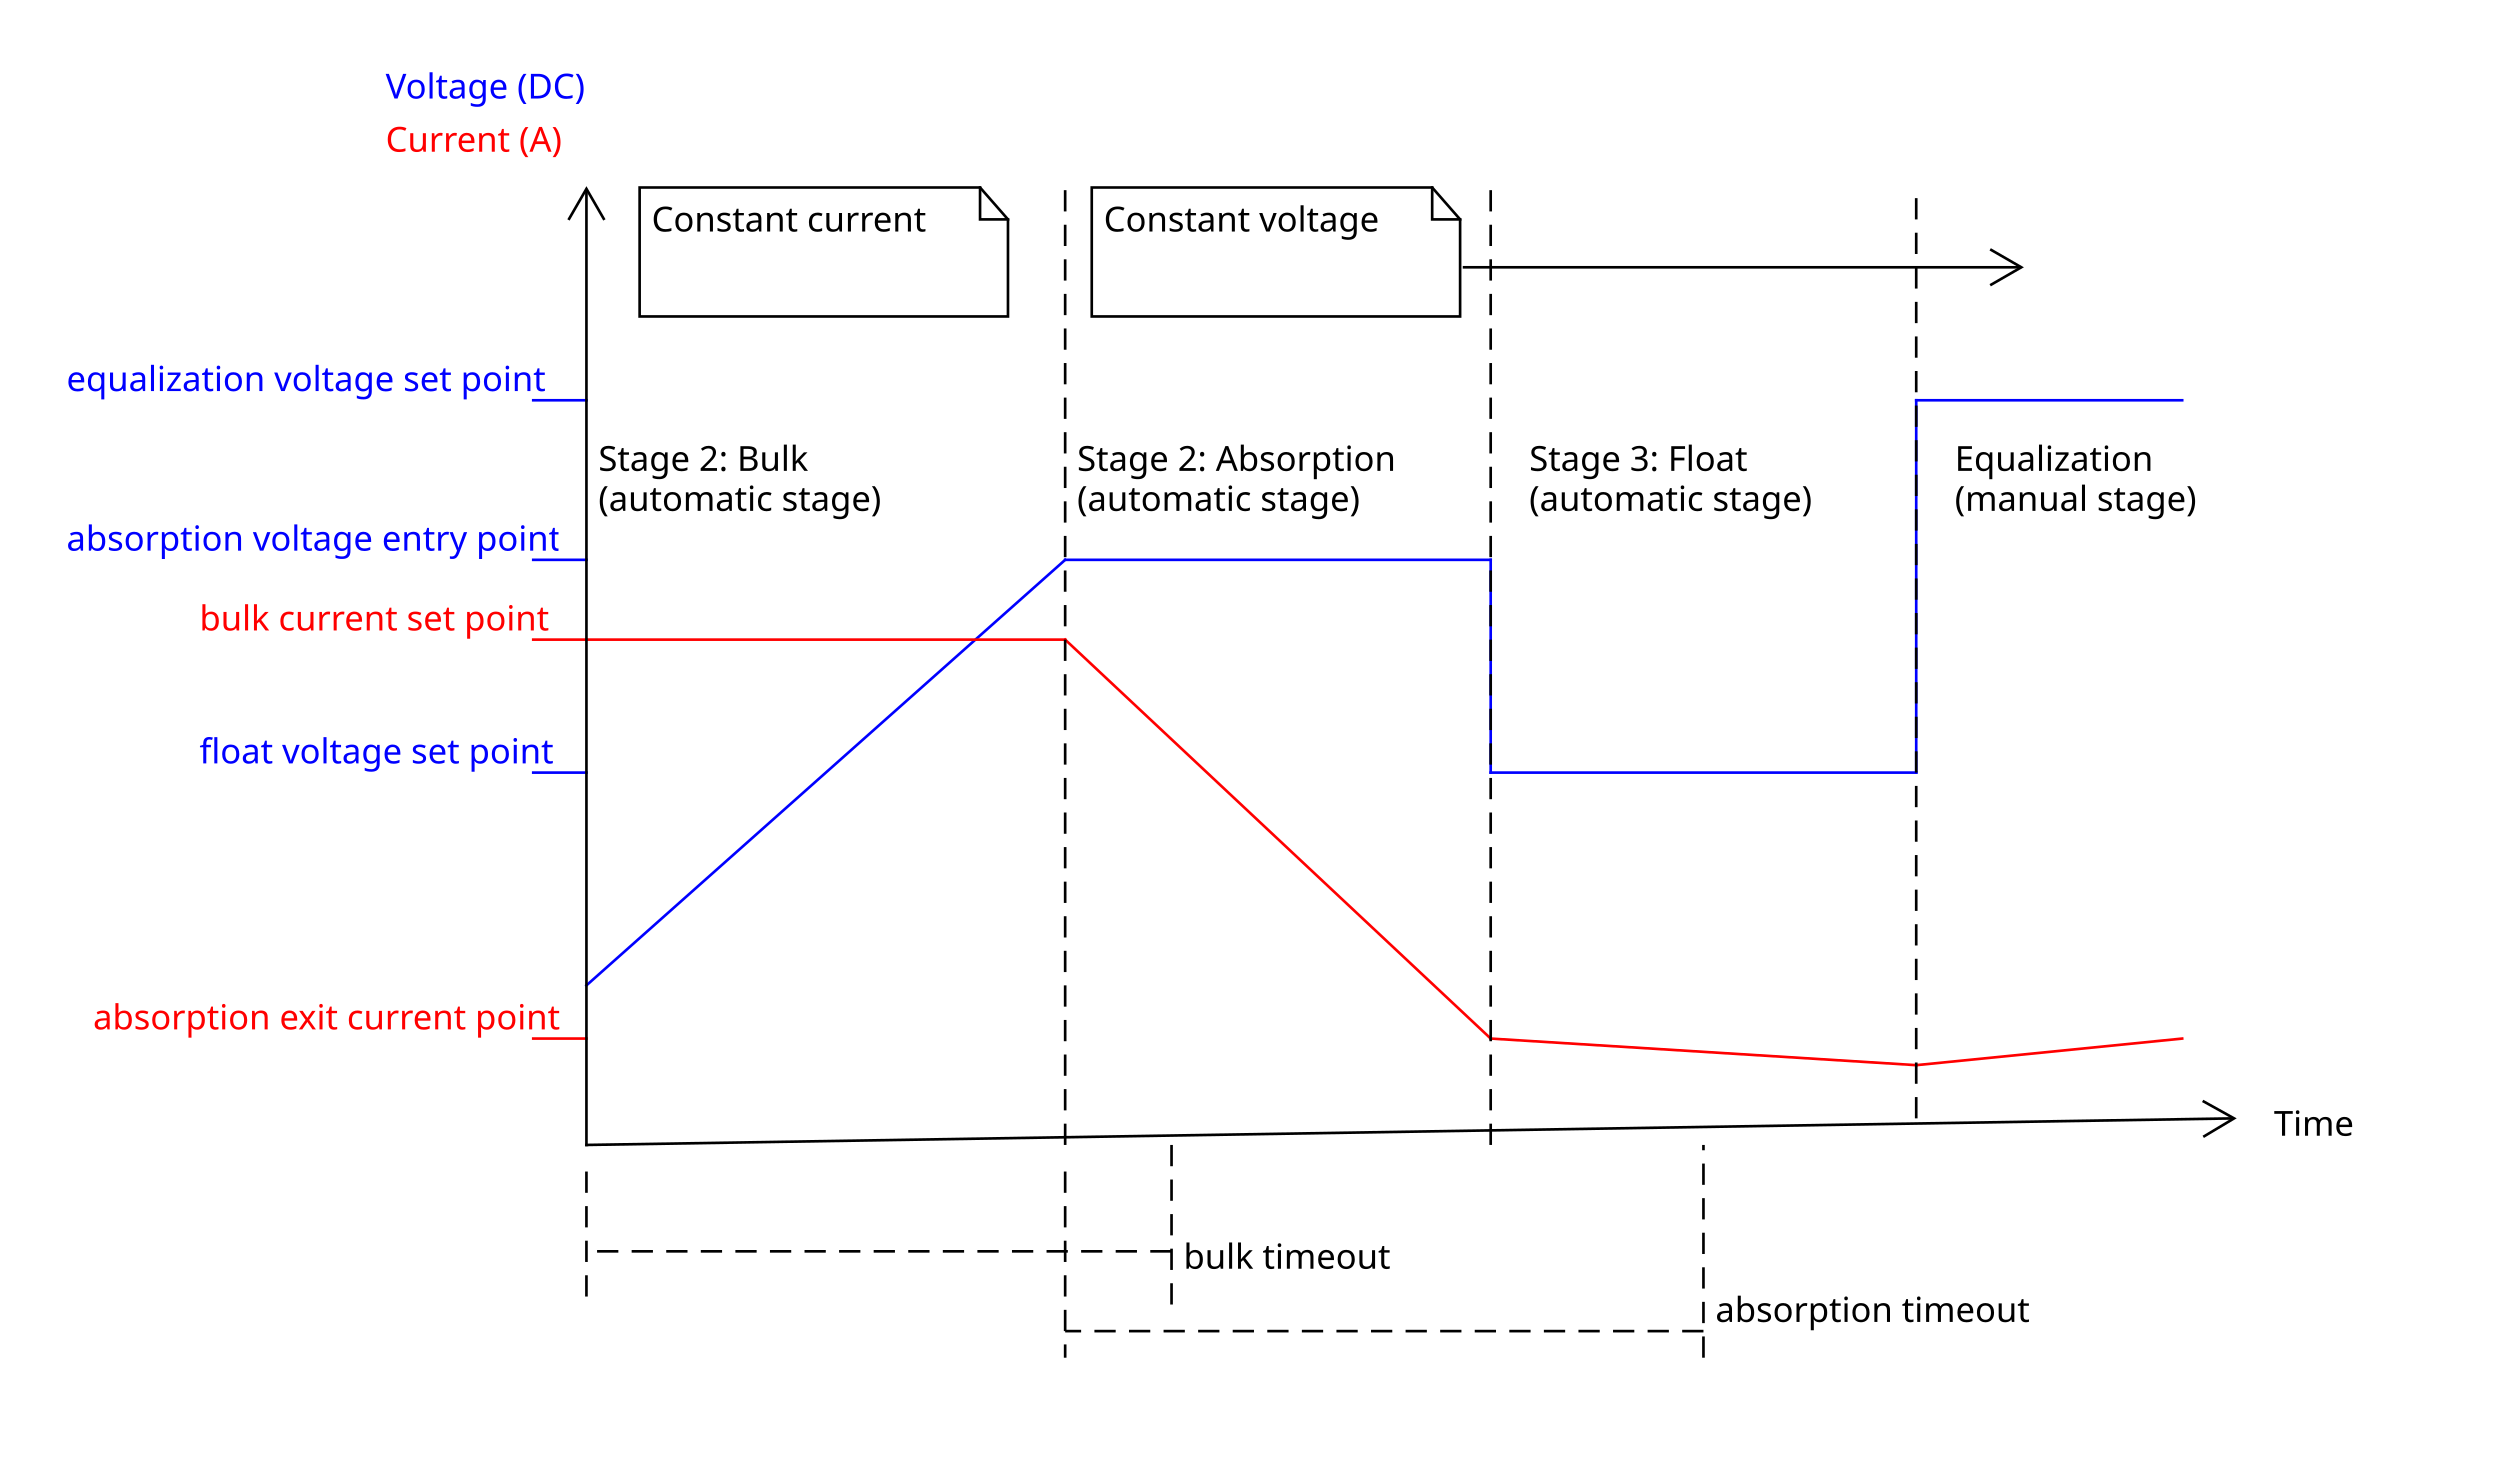
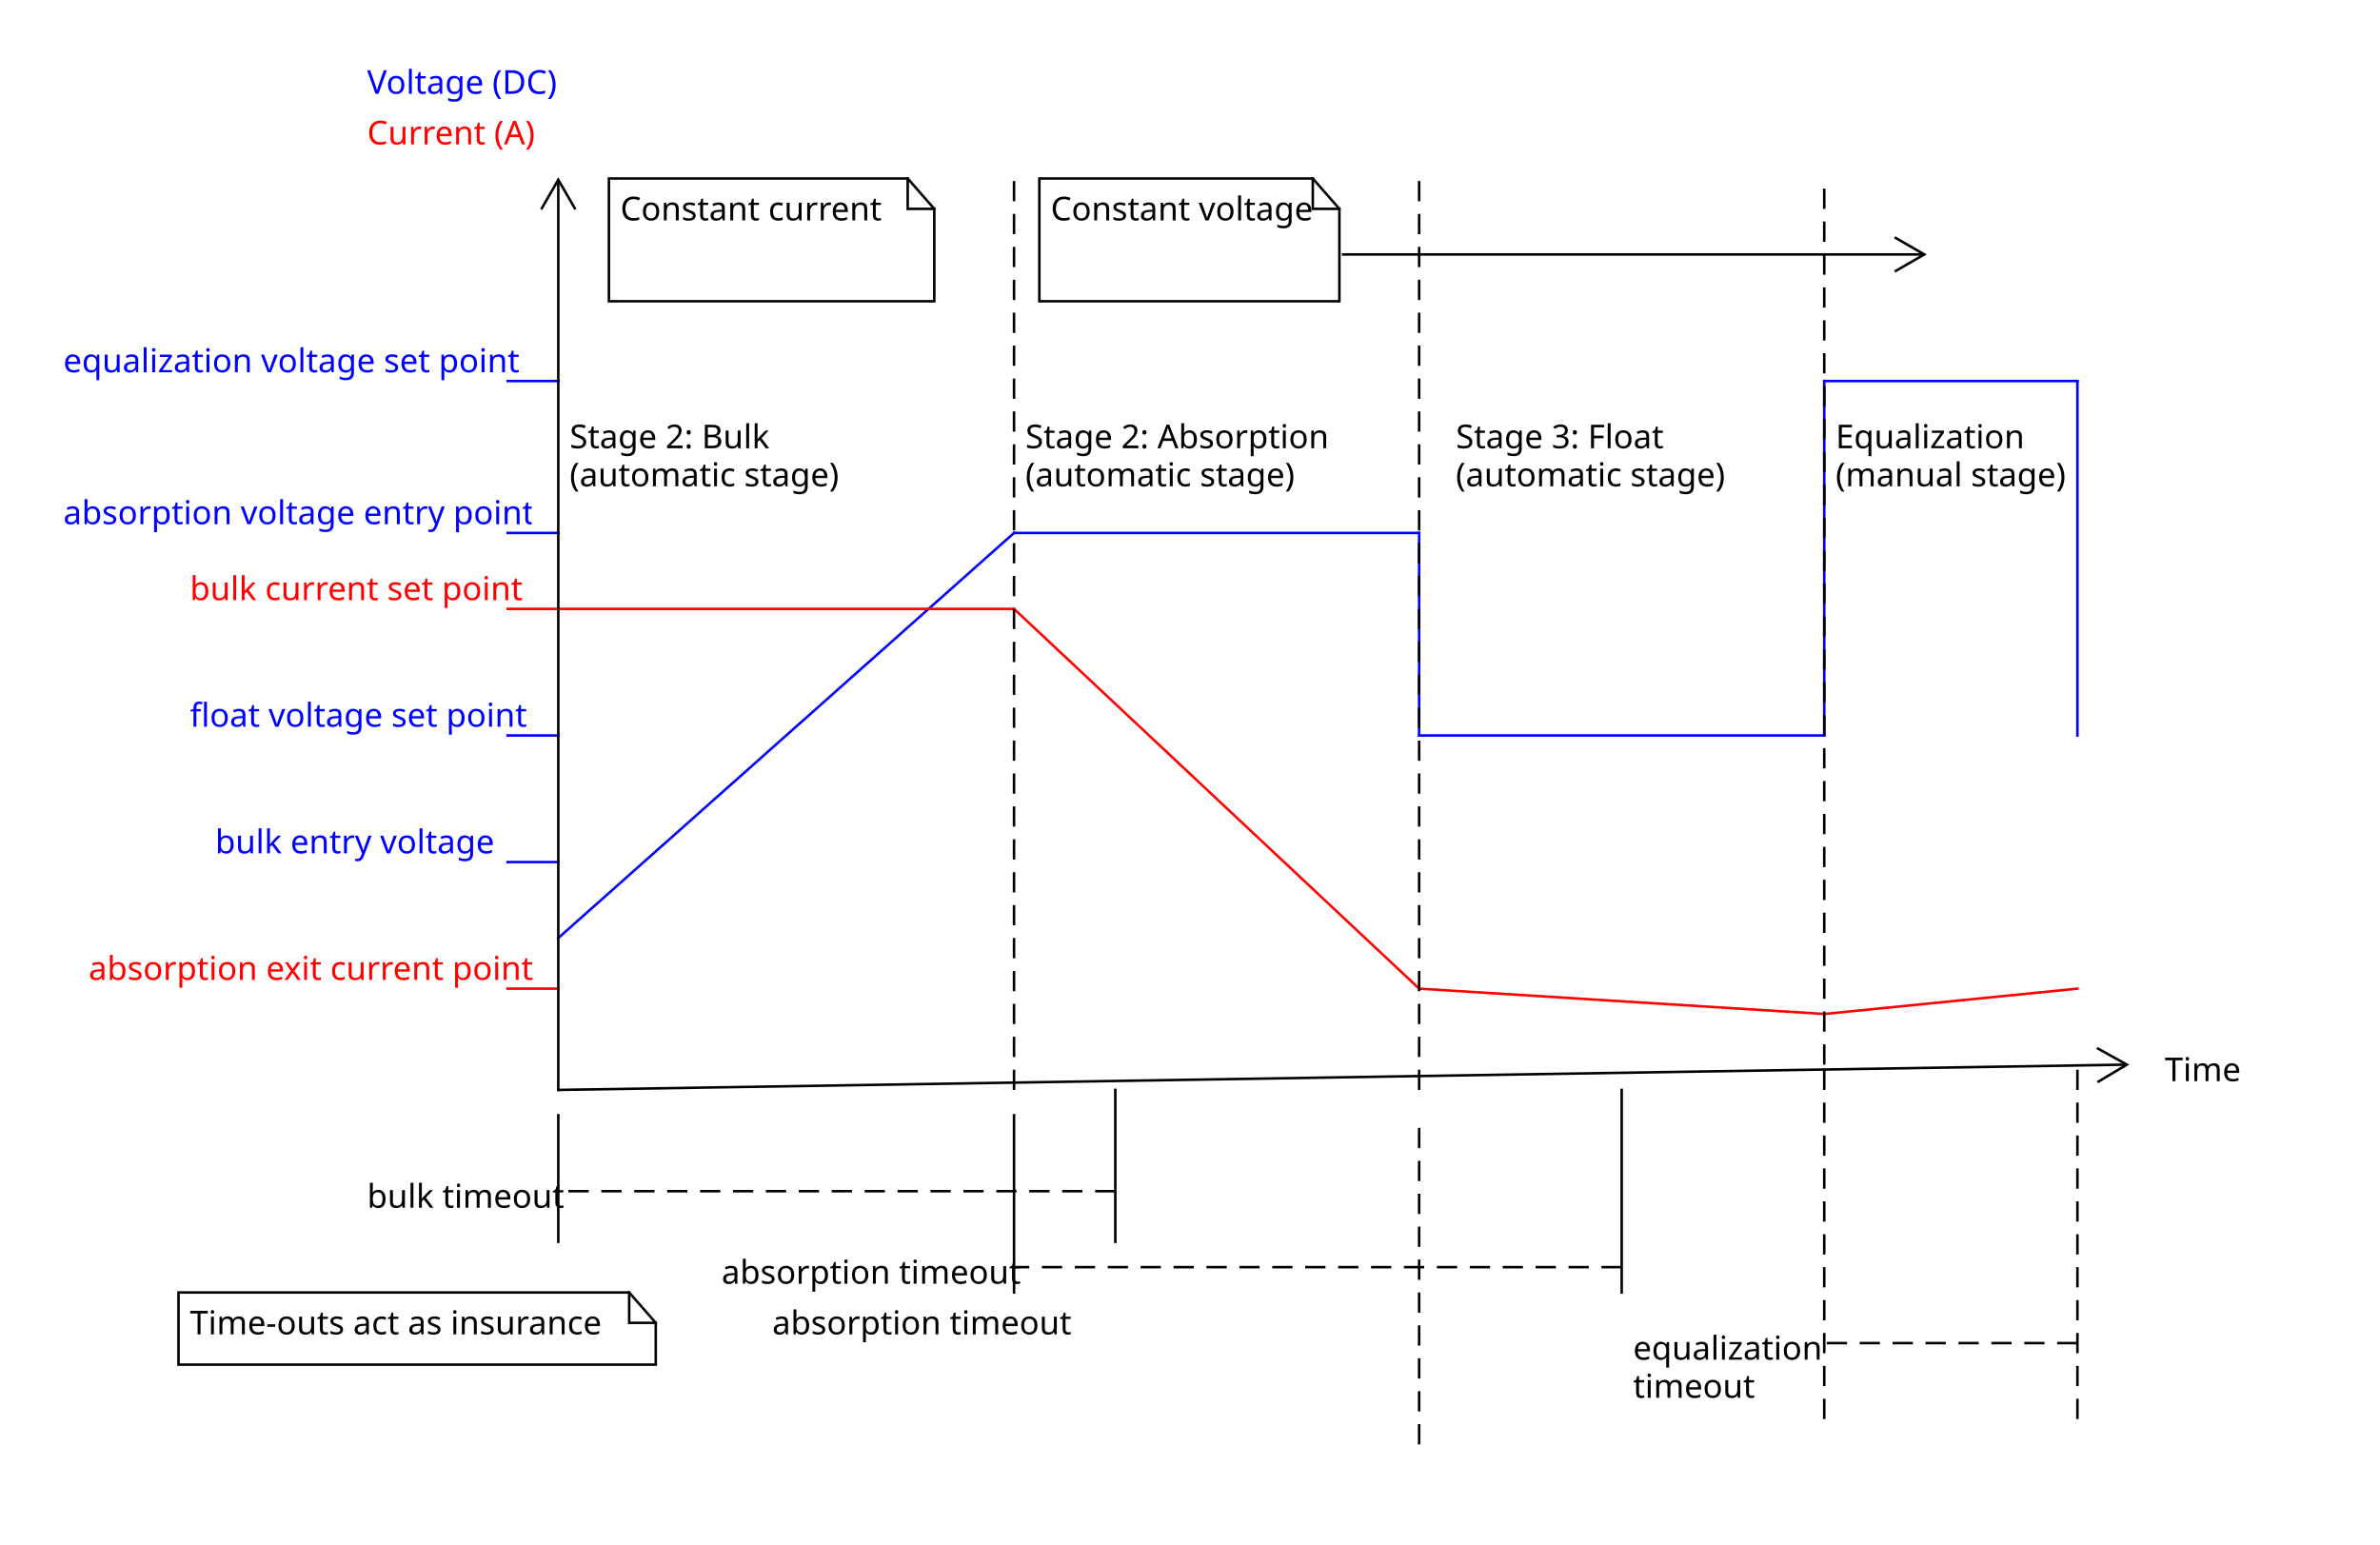
- <svg xmlns="http://www.w3.org/2000/svg" fill-opacity="1" color-rendering="auto" color-interpolation="auto" text-rendering="auto" stroke="black" stroke-linecap="square" width="940" stroke-miterlimit="10" shape-rendering="auto" stroke-opacity="1" fill="black" stroke-dasharray="none" font-weight="normal" stroke-width="1" viewBox="260 170 940 550" height="550" font-family="'Dialog'" font-style="normal" stroke-linejoin="miter" font-size="12px" stroke-dashoffset="0" image-rendering="auto">
+ <svg xmlns="http://www.w3.org/2000/svg" fill-opacity="1" color-rendering="auto" color-interpolation="auto" text-rendering="auto" stroke="black" stroke-linecap="square" width="940" stroke-miterlimit="10" shape-rendering="auto" stroke-opacity="1" fill="black" stroke-dasharray="none" font-weight="normal" stroke-width="1" viewBox="260 170 940 610" height="610" font-family="'Dialog'" font-style="normal" stroke-linejoin="miter" font-size="12px" stroke-dashoffset="0" image-rendering="auto">
  <defs id="genericDefs" />
  <g>
    <defs id="defs1">
      <clipPath clipPathUnits="userSpaceOnUse" id="clipPath1">
        <path d="M0 0 L2147483647 0 L2147483647 2147483647 L0 2147483647 L0 0 Z" />
      </clipPath>
      <clipPath clipPathUnits="userSpaceOnUse" id="clipPath2">
-         <path d="M0 0 L0 30 L240 30 L240 0 Z" />
+         <path d="M0 0 L0 40 L50 40 L50 0 Z" />
      </clipPath>
      <clipPath clipPathUnits="userSpaceOnUse" id="clipPath3">
+         <path d="M0 0 L0 30 L150 30 L150 0 Z" />
+       </clipPath>
+       <clipPath clipPathUnits="userSpaceOnUse" id="clipPath4">
+         <path d="M0 0 L0 40 L100 40 L100 0 Z" />
+       </clipPath>
+       <clipPath clipPathUnits="userSpaceOnUse" id="clipPath5">
        <path d="M0 0 L0 30 L170 30 L170 0 Z" />
      </clipPath>
-       <clipPath clipPathUnits="userSpaceOnUse" id="clipPath4">
+       <clipPath clipPathUnits="userSpaceOnUse" id="clipPath6">
+         <path d="M0 0 L0 30 L130 30 L130 0 Z" />
+       </clipPath>
+       <clipPath clipPathUnits="userSpaceOnUse" id="clipPath7">
+         <path d="M0 0 L0 170 L30 170 L30 0 Z" />
+       </clipPath>
+       <clipPath clipPathUnits="userSpaceOnUse" id="clipPath8">
+         <path d="M0 0 L0 160 L30 160 L30 0 Z" />
+       </clipPath>
+       <clipPath clipPathUnits="userSpaceOnUse" id="clipPath9">
+         <path d="M0 0 L0 30 L190 30 L190 0 Z" />
+       </clipPath>
+       <clipPath clipPathUnits="userSpaceOnUse" id="clipPath10">
+         <path d="M0 0 L0 30 L260 30 L260 0 Z" />
+       </clipPath>
+       <clipPath clipPathUnits="userSpaceOnUse" id="clipPath11">
        <path d="M0 0 L0 30 L250 30 L250 0 Z" />
      </clipPath>
-       <clipPath clipPathUnits="userSpaceOnUse" id="clipPath5">
+       <clipPath clipPathUnits="userSpaceOnUse" id="clipPath12">
        <path d="M0 0 L0 90 L30 90 L30 0 Z" />
      </clipPath>
-       <clipPath clipPathUnits="userSpaceOnUse" id="clipPath6">
+       <clipPath clipPathUnits="userSpaceOnUse" id="clipPath13">
        <path d="M0 0 L0 80 L30 80 L30 0 Z" />
      </clipPath>
-       <clipPath clipPathUnits="userSpaceOnUse" id="clipPath7">
-         <path d="M0 0 L0 30 L190 30 L190 0 Z" />
-       </clipPath>
-       <clipPath clipPathUnits="userSpaceOnUse" id="clipPath8">
+       <clipPath clipPathUnits="userSpaceOnUse" id="clipPath14">
        <path d="M0 0 L0 30 L50 30 L50 0 Z" />
      </clipPath>
-       <clipPath clipPathUnits="userSpaceOnUse" id="clipPath9">
+       <clipPath clipPathUnits="userSpaceOnUse" id="clipPath15">
        <path d="M0 0 L0 30 L270 30 L270 0 Z" />
      </clipPath>
-       <clipPath clipPathUnits="userSpaceOnUse" id="clipPath10">
+       <clipPath clipPathUnits="userSpaceOnUse" id="clipPath16">
        <path d="M0 0 L0 100 L30 100 L30 0 Z" />
      </clipPath>
-       <clipPath clipPathUnits="userSpaceOnUse" id="clipPath11">
+       <clipPath clipPathUnits="userSpaceOnUse" id="clipPath17">
        <path d="M0 0 L0 110 L30 110 L30 0 Z" />
      </clipPath>
-       <clipPath clipPathUnits="userSpaceOnUse" id="clipPath12">
-         <path d="M0 0 L0 30 L150 30 L150 0 Z" />
-       </clipPath>
-       <clipPath clipPathUnits="userSpaceOnUse" id="clipPath13">
+       <clipPath clipPathUnits="userSpaceOnUse" id="clipPath18">
        <path d="M0 0 L0 30 L140 30 L140 0 Z" />
      </clipPath>
-       <clipPath clipPathUnits="userSpaceOnUse" id="clipPath14">
-         <path d="M0 0 L0 50 L140 50 L140 0 Z" />
-       </clipPath>
-       <clipPath clipPathUnits="userSpaceOnUse" id="clipPath15">
+       <clipPath clipPathUnits="userSpaceOnUse" id="clipPath19">
+         <path d="M0 0 L0 50 L120 50 L120 0 Z" />
+       </clipPath>
+       <clipPath clipPathUnits="userSpaceOnUse" id="clipPath20">
+         <path d="M0 0 L0 50 L130 50 L130 0 Z" />
+       </clipPath>
+       <clipPath clipPathUnits="userSpaceOnUse" id="clipPath21">
        <path d="M0 0 L0 50 L150 50 L150 0 Z" />
      </clipPath>
-       <clipPath clipPathUnits="userSpaceOnUse" id="clipPath16">
-         <path d="M0 0 L0 50 L120 50 L120 0 Z" />
-       </clipPath>
-       <clipPath clipPathUnits="userSpaceOnUse" id="clipPath17">
+       <clipPath clipPathUnits="userSpaceOnUse" id="clipPath22">
        <path d="M0 0 L0 30 L70 30 L70 0 Z" />
      </clipPath>
-       <clipPath clipPathUnits="userSpaceOnUse" id="clipPath18">
+       <clipPath clipPathUnits="userSpaceOnUse" id="clipPath23">
        <path d="M0 0 L0 50 L100 50 L100 0 Z" />
      </clipPath>
-       <clipPath clipPathUnits="userSpaceOnUse" id="clipPath19">
+       <clipPath clipPathUnits="userSpaceOnUse" id="clipPath24">
        <path d="M0 0 L0 30 L90 30 L90 0 Z" />
      </clipPath>
-       <clipPath clipPathUnits="userSpaceOnUse" id="clipPath20">
-         <path d="M0 0 L0 40 L50 40 L50 0 Z" />
-       </clipPath>
-       <clipPath clipPathUnits="userSpaceOnUse" id="clipPath21">
-         <path d="M0 0 L0 30 L130 30 L130 0 Z" />
-       </clipPath>
-       <clipPath clipPathUnits="userSpaceOnUse" id="clipPath22">
-         <path d="M0 0 L0 170 L30 170 L30 0 Z" />
-       </clipPath>
-       <clipPath clipPathUnits="userSpaceOnUse" id="clipPath23">
+       <clipPath clipPathUnits="userSpaceOnUse" id="clipPath25">
        <path d="M0 0 L0 190 L210 190 L210 0 Z" />
      </clipPath>
-       <clipPath clipPathUnits="userSpaceOnUse" id="clipPath24">
+       <clipPath clipPathUnits="userSpaceOnUse" id="clipPath26">
        <path d="M0 0 L0 40 L130 40 L130 0 Z" />
      </clipPath>
-       <clipPath clipPathUnits="userSpaceOnUse" id="clipPath25">
+       <clipPath clipPathUnits="userSpaceOnUse" id="clipPath27">
        <path d="M0 0 L0 40 L190 40 L190 0 Z" />
      </clipPath>
-       <clipPath clipPathUnits="userSpaceOnUse" id="clipPath26">
+       <clipPath clipPathUnits="userSpaceOnUse" id="clipPath28">
        <path d="M0 0 L0 180 L190 180 L190 0 Z" />
      </clipPath>
-       <clipPath clipPathUnits="userSpaceOnUse" id="clipPath27">
+       <clipPath clipPathUnits="userSpaceOnUse" id="clipPath29">
        <path d="M0 0 L0 30 L210 30 L210 0 Z" />
      </clipPath>
-       <clipPath clipPathUnits="userSpaceOnUse" id="clipPath28">
+       <clipPath clipPathUnits="userSpaceOnUse" id="clipPath30">
        <path d="M0 0 L0 380 L30 380 L30 0 Z" />
      </clipPath>
-       <clipPath clipPathUnits="userSpaceOnUse" id="clipPath29">
+       <clipPath clipPathUnits="userSpaceOnUse" id="clipPath31">
        <path d="M0 0 L0 390 L30 390 L30 0 Z" />
      </clipPath>
-       <clipPath clipPathUnits="userSpaceOnUse" id="clipPath30">
+       <clipPath clipPathUnits="userSpaceOnUse" id="clipPath32">
        <path d="M0 0 L0 40 L650 40 L650 0 Z" />
      </clipPath>
    </defs>
-     <g transform="translate(800,260)">
-       <path fill="none" d="M10.5 10.5 L219.5 10.5" clip-path="url(#clipPath2)" />
-       <path fill="none" d="M208.742 17 L220 10.5 L208.742 4" clip-path="url(#clipPath2)" />
-     </g>
-     <g font-family="sans-serif" font-size="13px" transform="translate(700,630)">
-       <text x="5" xml:space="preserve" y="17.047" clip-path="url(#clipPath3)" stroke="none">bulk timeout</text>
+     <g fill="blue" transform="translate(450,490)" stroke="blue">
+       <path fill="none" d="M10.5 20.5 L30.5 20.5" clip-path="url(#clipPath2)" />
+     </g>
+     <g fill="blue" font-size="13px" font-family="sans-serif" transform="translate(340,490)" stroke="blue">
+       <text x="5" xml:space="preserve" y="17.047" clip-path="url(#clipPath3)" stroke="none">bulk entry voltage</text>
+     </g>
+     <g font-family="sans-serif" font-size="13px" transform="translate(900,690)">
+       <text x="5" xml:space="preserve" y="17.047" clip-path="url(#clipPath4)" stroke="none">equalization</text>
+       <text x="5" xml:space="preserve" y="32.094" clip-path="url(#clipPath4)" stroke="none">timeout</text>
+     </g>
+     <g font-family="sans-serif" font-size="13px" transform="translate(560,680)">
+       <text x="5" xml:space="preserve" y="17.047" clip-path="url(#clipPath5)" stroke="none">absorption timeout</text>
+     </g>
+     <g stroke-dasharray="8,5" stroke-miterlimit="5" transform="translate(970,690)" stroke-linecap="butt">
+       <path fill="none" d="M110.5 10.5 L10.5 10.5" clip-path="url(#clipPath6)" />
+     </g>
+     <g stroke-dasharray="8,5" stroke-miterlimit="5" transform="translate(1070,580)" stroke-linecap="butt">
+       <path fill="none" d="M10.5 150.5 L10.5 10.5" clip-path="url(#clipPath7)" />
+     </g>
+     <g fill="blue" transform="translate(1070,310)" stroke="blue">
+       <path fill="none" d="M10.5 150.5 L10.5 10.5" clip-path="url(#clipPath7)" />
+     </g>
+     <g font-family="sans-serif" font-size="13px" transform="translate(400,630)">
+       <text x="5" xml:space="preserve" y="17.047" clip-path="url(#clipPath5)" stroke="none">bulk timeout</text>
+     </g>
+     <g font-family="sans-serif" font-size="13px" transform="translate(540,660)">
+       <text x="5" xml:space="preserve" y="17.047" clip-path="url(#clipPath5)" stroke="none">absorption timeout</text>
+     </g>
+     <g stroke-dasharray="8,5" stroke-miterlimit="5" transform="translate(970,580)" stroke-linecap="butt">
+       <path fill="none" d="M10.5 150.5 L10.5 10.5" clip-path="url(#clipPath7)" />
+     </g>
+     <g stroke-dasharray="8,5" stroke-miterlimit="5" transform="translate(810,600)" stroke-linecap="butt">
+       <path fill="none" d="M10.5 140.5 L10.5 10.5" clip-path="url(#clipPath8)" />
+     </g>
+     <g fill="rgb(255,255,255)" fill-opacity="0" transform="translate(330,680)" stroke-opacity="0" stroke="rgb(255,255,255)">
+       <path d="M0.5 0.5 L178.5 0.5 L189 12.5 L189 29 L0.5 29 Z" stroke="none" clip-path="url(#clipPath9)" />
+     </g>
+     <g transform="translate(330,680)">
+       <path fill="none" d="M0.5 0.5 L178.5 0.5 L189 12.5 L189 29 L0.5 29 Z" clip-path="url(#clipPath9)" />
+       <path fill="none" d="M178.5 0.5 L178.5 12.5 L189 12.5" clip-path="url(#clipPath9)" />
+       <text x="5" font-size="13px" y="17.047" clip-path="url(#clipPath9)" font-family="sans-serif" stroke="none" xml:space="preserve">Time-outs act as insurance</text>
+     </g>
+     <g transform="translate(780,260)">
+       <path fill="none" d="M10.5 10.5 L239.5 10.5" clip-path="url(#clipPath10)" />
+       <path fill="none" d="M228.742 17 L240 10.5 L228.742 4" clip-path="url(#clipPath10)" />
    </g>
    <g stroke-dasharray="8,5" stroke-miterlimit="5" transform="translate(470,630)" stroke-linecap="butt">
-       <path fill="none" d="M230.5 10.5 L10.5 10.5" clip-path="url(#clipPath4)" />
-     </g>
-     <g stroke-dasharray="8,5" stroke-miterlimit="5" transform="translate(690,590)" stroke-linecap="butt">
-       <path fill="none" d="M10.5 70.5 L10.5 10.5" clip-path="url(#clipPath5)" />
-     </g>
-     <g stroke-dasharray="8,5" stroke-miterlimit="5" transform="translate(470,600)" stroke-linecap="butt">
-       <path fill="none" d="M10.5 10.5 L10.5 60.5" clip-path="url(#clipPath6)" />
+       <path fill="none" d="M230.5 10.5 L10.5 10.5" clip-path="url(#clipPath11)" />
+     </g>
+     <g transform="translate(690,590)">
+       <path fill="none" d="M10.5 70.5 L10.5 10.5" clip-path="url(#clipPath12)" />
+     </g>
+     <g transform="translate(470,600)">
+       <path fill="none" d="M10.5 10.5 L10.5 60.5" clip-path="url(#clipPath13)" />
    </g>
    <g fill="red" font-size="13px" font-family="sans-serif" transform="translate(290,540)" stroke="red">
-       <text x="5" xml:space="preserve" y="17.047" clip-path="url(#clipPath7)" stroke="none">absorption exit current point</text>
+       <text x="5" xml:space="preserve" y="17.047" clip-path="url(#clipPath9)" stroke="none">absorption exit current point</text>
    </g>
    <g fill="red" transform="translate(450,550)" stroke="red">
-       <path fill="none" d="M30.5 10.5 L10.5 10.5" clip-path="url(#clipPath8)" />
-     </g>
-     <g font-family="sans-serif" font-size="13px" transform="translate(900,650)">
-       <text x="5" xml:space="preserve" y="17.047" clip-path="url(#clipPath3)" stroke="none">absorption timeout</text>
+       <path fill="none" d="M30.5 10.5 L10.5 10.5" clip-path="url(#clipPath14)" />
    </g>
    <g stroke-dasharray="8,5" stroke-miterlimit="5" transform="translate(650,660)" stroke-linecap="butt">
-       <path fill="none" d="M250.5 10.5 L10.5 10.5" clip-path="url(#clipPath9)" />
-     </g>
-     <g stroke-dasharray="8,5" stroke-miterlimit="5" transform="translate(650,600)" stroke-linecap="butt">
-       <path fill="none" d="M10.5 10.5 L10.5 80.5" clip-path="url(#clipPath10)" />
-     </g>
-     <g stroke-dasharray="8,5" stroke-miterlimit="5" transform="translate(890,590)" stroke-linecap="butt">
-       <path fill="none" d="M10.5 90.5 L10.5 10.5" clip-path="url(#clipPath11)" />
+       <path fill="none" d="M250.5 10.5 L10.5 10.5" clip-path="url(#clipPath15)" />
+     </g>
+     <g transform="translate(650,600)">
+       <path fill="none" d="M10.5 10.5 L10.5 80.5" clip-path="url(#clipPath16)" />
+     </g>
+     <g transform="translate(890,590)">
+       <path fill="none" d="M10.5 90.5 L10.5 10.5" clip-path="url(#clipPath17)" />
    </g>
    <g fill="blue" font-size="13px" font-family="sans-serif" transform="translate(280,300)" stroke="blue">
-       <text x="5" xml:space="preserve" y="17.047" clip-path="url(#clipPath7)" stroke="none">equalization voltage set point</text>
+       <text x="5" xml:space="preserve" y="17.047" clip-path="url(#clipPath9)" stroke="none">equalization voltage set point</text>
    </g>
    <g fill="blue" font-size="13px" font-family="sans-serif" transform="translate(280,360)" stroke="blue">
-       <text x="5" xml:space="preserve" y="17.047" clip-path="url(#clipPath7)" stroke="none">absorption voltage entry point</text>
+       <text x="5" xml:space="preserve" y="17.047" clip-path="url(#clipPath9)" stroke="none">absorption voltage entry point</text>
    </g>
    <g fill="blue" font-size="13px" font-family="sans-serif" transform="translate(330,440)" stroke="blue">
-       <text x="5" xml:space="preserve" y="17.047" clip-path="url(#clipPath12)" stroke="none">float voltage set point</text>
+       <text x="5" xml:space="preserve" y="17.047" clip-path="url(#clipPath3)" stroke="none">float voltage set point</text>
    </g>
    <g fill="red" font-size="13px" font-family="sans-serif" transform="translate(330,390)" stroke="red">
-       <text x="5" xml:space="preserve" y="17.047" clip-path="url(#clipPath13)" stroke="none">bulk current set point</text>
+       <text x="5" xml:space="preserve" y="17.047" clip-path="url(#clipPath18)" stroke="none">bulk current set point</text>
    </g>
    <g fill="rgb(255,255,255)" fill-opacity="0" transform="translate(670,240)" stroke-opacity="0" stroke="rgb(255,255,255)">
-       <path d="M0.5 0.5 L128.5 0.5 L139 12.5 L139 49 L0.5 49 Z" stroke="none" clip-path="url(#clipPath14)" />
+       <path d="M0.5 0.5 L108.5 0.5 L119 12.5 L119 49 L0.5 49 Z" stroke="none" clip-path="url(#clipPath19)" />
    </g>
    <g transform="translate(670,240)">
-       <path fill="none" d="M0.5 0.5 L128.5 0.5 L139 12.5 L139 49 L0.5 49 Z" clip-path="url(#clipPath14)" />
-       <path fill="none" d="M128.5 0.5 L128.5 12.5 L139 12.5" clip-path="url(#clipPath14)" />
-       <text x="5" font-size="13px" y="17.047" clip-path="url(#clipPath14)" font-family="sans-serif" stroke="none" xml:space="preserve">Constant voltage</text>
+       <path fill="none" d="M0.5 0.5 L108.5 0.5 L119 12.5 L119 49 L0.5 49 Z" clip-path="url(#clipPath19)" />
+       <path fill="none" d="M108.5 0.5 L108.5 12.5 L119 12.5" clip-path="url(#clipPath19)" />
+       <text x="5" font-size="13px" y="17.047" clip-path="url(#clipPath19)" font-family="sans-serif" stroke="none" xml:space="preserve">Constant voltage</text>
    </g>
    <g fill="rgb(255,255,255)" fill-opacity="0" transform="translate(500,240)" stroke-opacity="0" stroke="rgb(255,255,255)">
-       <path d="M0.5 0.5 L128.5 0.5 L139 12.5 L139 49 L0.5 49 Z" stroke="none" clip-path="url(#clipPath14)" />
+       <path d="M0.5 0.5 L118.5 0.5 L129 12.5 L129 49 L0.5 49 Z" stroke="none" clip-path="url(#clipPath20)" />
    </g>
    <g transform="translate(500,240)">
-       <path fill="none" d="M0.5 0.5 L128.5 0.5 L139 12.5 L139 49 L0.5 49 Z" clip-path="url(#clipPath14)" />
-       <path fill="none" d="M128.5 0.5 L128.5 12.5 L139 12.5" clip-path="url(#clipPath14)" />
-       <text x="5" font-size="13px" y="17.047" clip-path="url(#clipPath14)" font-family="sans-serif" stroke="none" xml:space="preserve">Constant current</text>
+       <path fill="none" d="M0.5 0.5 L118.5 0.5 L129 12.5 L129 49 L0.5 49 Z" clip-path="url(#clipPath20)" />
+       <path fill="none" d="M118.5 0.5 L118.5 12.5 L129 12.5" clip-path="url(#clipPath20)" />
+       <text x="5" font-size="13px" y="17.047" clip-path="url(#clipPath20)" font-family="sans-serif" stroke="none" xml:space="preserve">Constant current</text>
    </g>
    <g font-family="sans-serif" font-size="13px" transform="translate(480,330)">
-       <text x="5" xml:space="preserve" y="17.047" clip-path="url(#clipPath15)" stroke="none">Stage 2: Bulk</text>
-       <text x="5" xml:space="preserve" y="32.094" clip-path="url(#clipPath15)" stroke="none">(automatic stage)</text>
+       <text x="5" xml:space="preserve" y="17.047" clip-path="url(#clipPath21)" stroke="none">Stage 2: Bulk</text>
+       <text x="5" xml:space="preserve" y="32.094" clip-path="url(#clipPath21)" stroke="none">(automatic stage)</text>
    </g>
    <g font-family="sans-serif" font-size="13px" transform="translate(660,330)">
-       <text x="5" xml:space="preserve" y="17.047" clip-path="url(#clipPath15)" stroke="none">Stage 2: Absorption</text>
-       <text x="5" xml:space="preserve" y="32.094" clip-path="url(#clipPath15)" stroke="none">(automatic stage)</text>
+       <text x="5" xml:space="preserve" y="17.047" clip-path="url(#clipPath21)" stroke="none">Stage 2: Absorption</text>
+       <text x="5" xml:space="preserve" y="32.094" clip-path="url(#clipPath21)" stroke="none">(automatic stage)</text>
    </g>
    <g font-family="sans-serif" font-size="13px" transform="translate(830,330)">
-       <text x="5" xml:space="preserve" y="17.047" clip-path="url(#clipPath16)" stroke="none">Stage 3: Float</text>
-       <text x="5" xml:space="preserve" y="32.094" clip-path="url(#clipPath16)" stroke="none">(automatic stage)</text>
-     </g>
-     <g font-family="sans-serif" font-size="13px" transform="translate(990,330)">
-       <text x="5" xml:space="preserve" y="17.047" clip-path="url(#clipPath16)" stroke="none">Equalization</text>
-       <text x="5" xml:space="preserve" y="32.094" clip-path="url(#clipPath16)" stroke="none">(manual stage)</text>
+       <text x="5" xml:space="preserve" y="17.047" clip-path="url(#clipPath19)" stroke="none">Stage 3: Float</text>
+       <text x="5" xml:space="preserve" y="32.094" clip-path="url(#clipPath19)" stroke="none">(automatic stage)</text>
+     </g>
+     <g font-family="sans-serif" font-size="13px" transform="translate(980,330)">
+       <text x="5" xml:space="preserve" y="17.047" clip-path="url(#clipPath19)" stroke="none">Equalization</text>
+       <text x="5" xml:space="preserve" y="32.094" clip-path="url(#clipPath19)" stroke="none">(manual stage)</text>
    </g>
    <g font-family="sans-serif" font-size="13px" transform="translate(1110,580)">
-       <text x="5" xml:space="preserve" y="17.047" clip-path="url(#clipPath17)" stroke="none">Time</text>
+       <text x="5" xml:space="preserve" y="17.047" clip-path="url(#clipPath22)" stroke="none">Time</text>
    </g>
    <g fill="blue" font-size="13px" font-family="sans-serif" transform="translate(400,190)" stroke="blue">
-       <text x="5" xml:space="preserve" y="17.047" clip-path="url(#clipPath18)" stroke="none">Voltage (DC)</text>
+       <text x="5" xml:space="preserve" y="17.047" clip-path="url(#clipPath23)" stroke="none">Voltage (DC)</text>
    </g>
    <g fill="red" font-size="13px" font-family="sans-serif" transform="translate(400,210)" stroke="red">
-       <text x="5" xml:space="preserve" y="17.047" clip-path="url(#clipPath19)" stroke="none">Current (A)</text>
+       <text x="5" xml:space="preserve" y="17.047" clip-path="url(#clipPath24)" stroke="none">Current (A)</text>
    </g>
    <g fill="blue" transform="translate(450,300)" stroke="blue">
-       <path fill="none" d="M10.5 20.5 L30.5 20.5" clip-path="url(#clipPath20)" />
+       <path fill="none" d="M10.5 20.5 L30.5 20.5" clip-path="url(#clipPath2)" />
    </g>
    <g fill="blue" transform="translate(450,360)" stroke="blue">
-       <path fill="none" d="M10.5 20.5 L30.5 20.5" clip-path="url(#clipPath20)" />
+       <path fill="none" d="M10.5 20.5 L30.5 20.5" clip-path="url(#clipPath2)" />
    </g>
    <g fill="blue" transform="translate(450,440)" stroke="blue">
-       <path fill="none" d="M10.5 20.5 L30.5 20.5" clip-path="url(#clipPath20)" />
+       <path fill="none" d="M10.5 20.5 L30.5 20.5" clip-path="url(#clipPath2)" />
    </g>
    <g fill="red" transform="translate(450,390)" stroke="red">
-       <path fill="none" d="M10.5 20.5 L30.5 20.5" clip-path="url(#clipPath20)" />
+       <path fill="none" d="M10.5 20.5 L30.5 20.5" clip-path="url(#clipPath2)" />
    </g>
    <g fill="blue" transform="translate(970,310)" stroke="blue">
-       <path fill="none" d="M110.5 10.5 L10.5 10.5" clip-path="url(#clipPath21)" />
+       <path fill="none" d="M110.5 10.5 L10.5 10.5" clip-path="url(#clipPath6)" />
    </g>
    <g fill="blue" transform="translate(970,310)" stroke="blue">
-       <path fill="none" d="M10.5 150.5 L10.5 10.5" clip-path="url(#clipPath22)" />
+       <path fill="none" d="M10.5 150.5 L10.5 10.5" clip-path="url(#clipPath7)" />
    </g>
    <g fill="blue" transform="translate(810,370)" stroke="blue">
-       <path fill="none" d="M10.5 90.5 L10.5 10.5" clip-path="url(#clipPath11)" />
+       <path fill="none" d="M10.5 90.5 L10.5 10.5" clip-path="url(#clipPath17)" />
    </g>
    <g fill="blue" transform="translate(810,450)" stroke="blue">
-       <path fill="none" d="M170.5 10.5 L10.5 10.5" clip-path="url(#clipPath7)" />
+       <path fill="none" d="M170.5 10.5 L10.5 10.5" clip-path="url(#clipPath9)" />
    </g>
    <g fill="blue" transform="translate(650,370)" stroke="blue">
-       <path fill="none" d="M170.5 10.5 L10.5 10.5" clip-path="url(#clipPath7)" />
+       <path fill="none" d="M170.5 10.5 L10.5 10.5" clip-path="url(#clipPath9)" />
    </g>
    <g fill="blue" transform="translate(470,370)" stroke="blue">
-       <path fill="none" d="M190.5 10.5 L10.5 170.5" clip-path="url(#clipPath23)" />
+       <path fill="none" d="M190.5 10.5 L10.5 170.5" clip-path="url(#clipPath25)" />
    </g>
    <g fill="red" transform="translate(970,550)" stroke="red">
-       <path fill="none" d="M110.5 10.5 L10.5 20.5" clip-path="url(#clipPath24)" />
+       <path fill="none" d="M110.5 10.5 L10.5 20.5" clip-path="url(#clipPath26)" />
    </g>
    <g fill="red" transform="translate(810,550)" stroke="red">
-       <path fill="none" d="M170.5 20.5 L10.5 10.5" clip-path="url(#clipPath25)" />
+       <path fill="none" d="M170.5 20.5 L10.5 10.5" clip-path="url(#clipPath27)" />
    </g>
    <g fill="red" transform="translate(650,400)" stroke="red">
-       <path fill="none" d="M170.5 160.5 L10.5 10.5" clip-path="url(#clipPath26)" />
+       <path fill="none" d="M170.5 160.5 L10.5 10.5" clip-path="url(#clipPath28)" />
    </g>
    <g fill="red" transform="translate(470,400)" stroke="red">
-       <path fill="none" d="M190.5 10.5 L10.5 10.5" clip-path="url(#clipPath27)" />
+       <path fill="none" d="M190.5 10.5 L10.5 10.5" clip-path="url(#clipPath29)" />
    </g>
    <g stroke-dasharray="8,5" stroke-miterlimit="5" transform="translate(970,230)" stroke-linecap="butt">
-       <path fill="none" d="M10.5 360.5 L10.5 10.5" clip-path="url(#clipPath28)" />
+       <path fill="none" d="M10.5 360.5 L10.5 10.5" clip-path="url(#clipPath30)" />
    </g>
    <g stroke-dasharray="8,5" stroke-miterlimit="5" transform="translate(810,230)" stroke-linecap="butt">
-       <path fill="none" d="M10.5 370.5 L10.5 10.5" clip-path="url(#clipPath29)" />
+       <path fill="none" d="M10.5 370.5 L10.5 10.5" clip-path="url(#clipPath31)" />
    </g>
    <g stroke-dasharray="8,5" stroke-miterlimit="5" transform="translate(650,230)" stroke-linecap="butt">
-       <path fill="none" d="M10.5 370.5 L10.5 10.5" clip-path="url(#clipPath29)" />
+       <path fill="none" d="M10.5 370.5 L10.5 10.5" clip-path="url(#clipPath31)" />
    </g>
    <g transform="translate(470,580)">
-       <path fill="none" d="M10.5 20.5 L629.5 10.516" clip-path="url(#clipPath30)" />
-       <path fill="none" d="M618.848 17.189 L630 10.508 L618.638 4.191" clip-path="url(#clipPath30)" />
+       <path fill="none" d="M10.5 20.5 L629.5 10.516" clip-path="url(#clipPath32)" />
+       <path fill="none" d="M618.848 17.189 L630 10.508 L618.638 4.191" clip-path="url(#clipPath32)" />
    </g>
    <g transform="translate(470,230)">
-       <path fill="none" d="M10.5 370.5 L10.5 11.5" clip-path="url(#clipPath29)" />
-       <path fill="none" d="M17 22.258 L10.5 11 L4 22.258" clip-path="url(#clipPath29)" />
+       <path fill="none" d="M10.5 370.5 L10.5 11.5" clip-path="url(#clipPath31)" />
+       <path fill="none" d="M17 22.258 L10.5 11 L4 22.258" clip-path="url(#clipPath31)" />
    </g>
  </g>
</svg>
